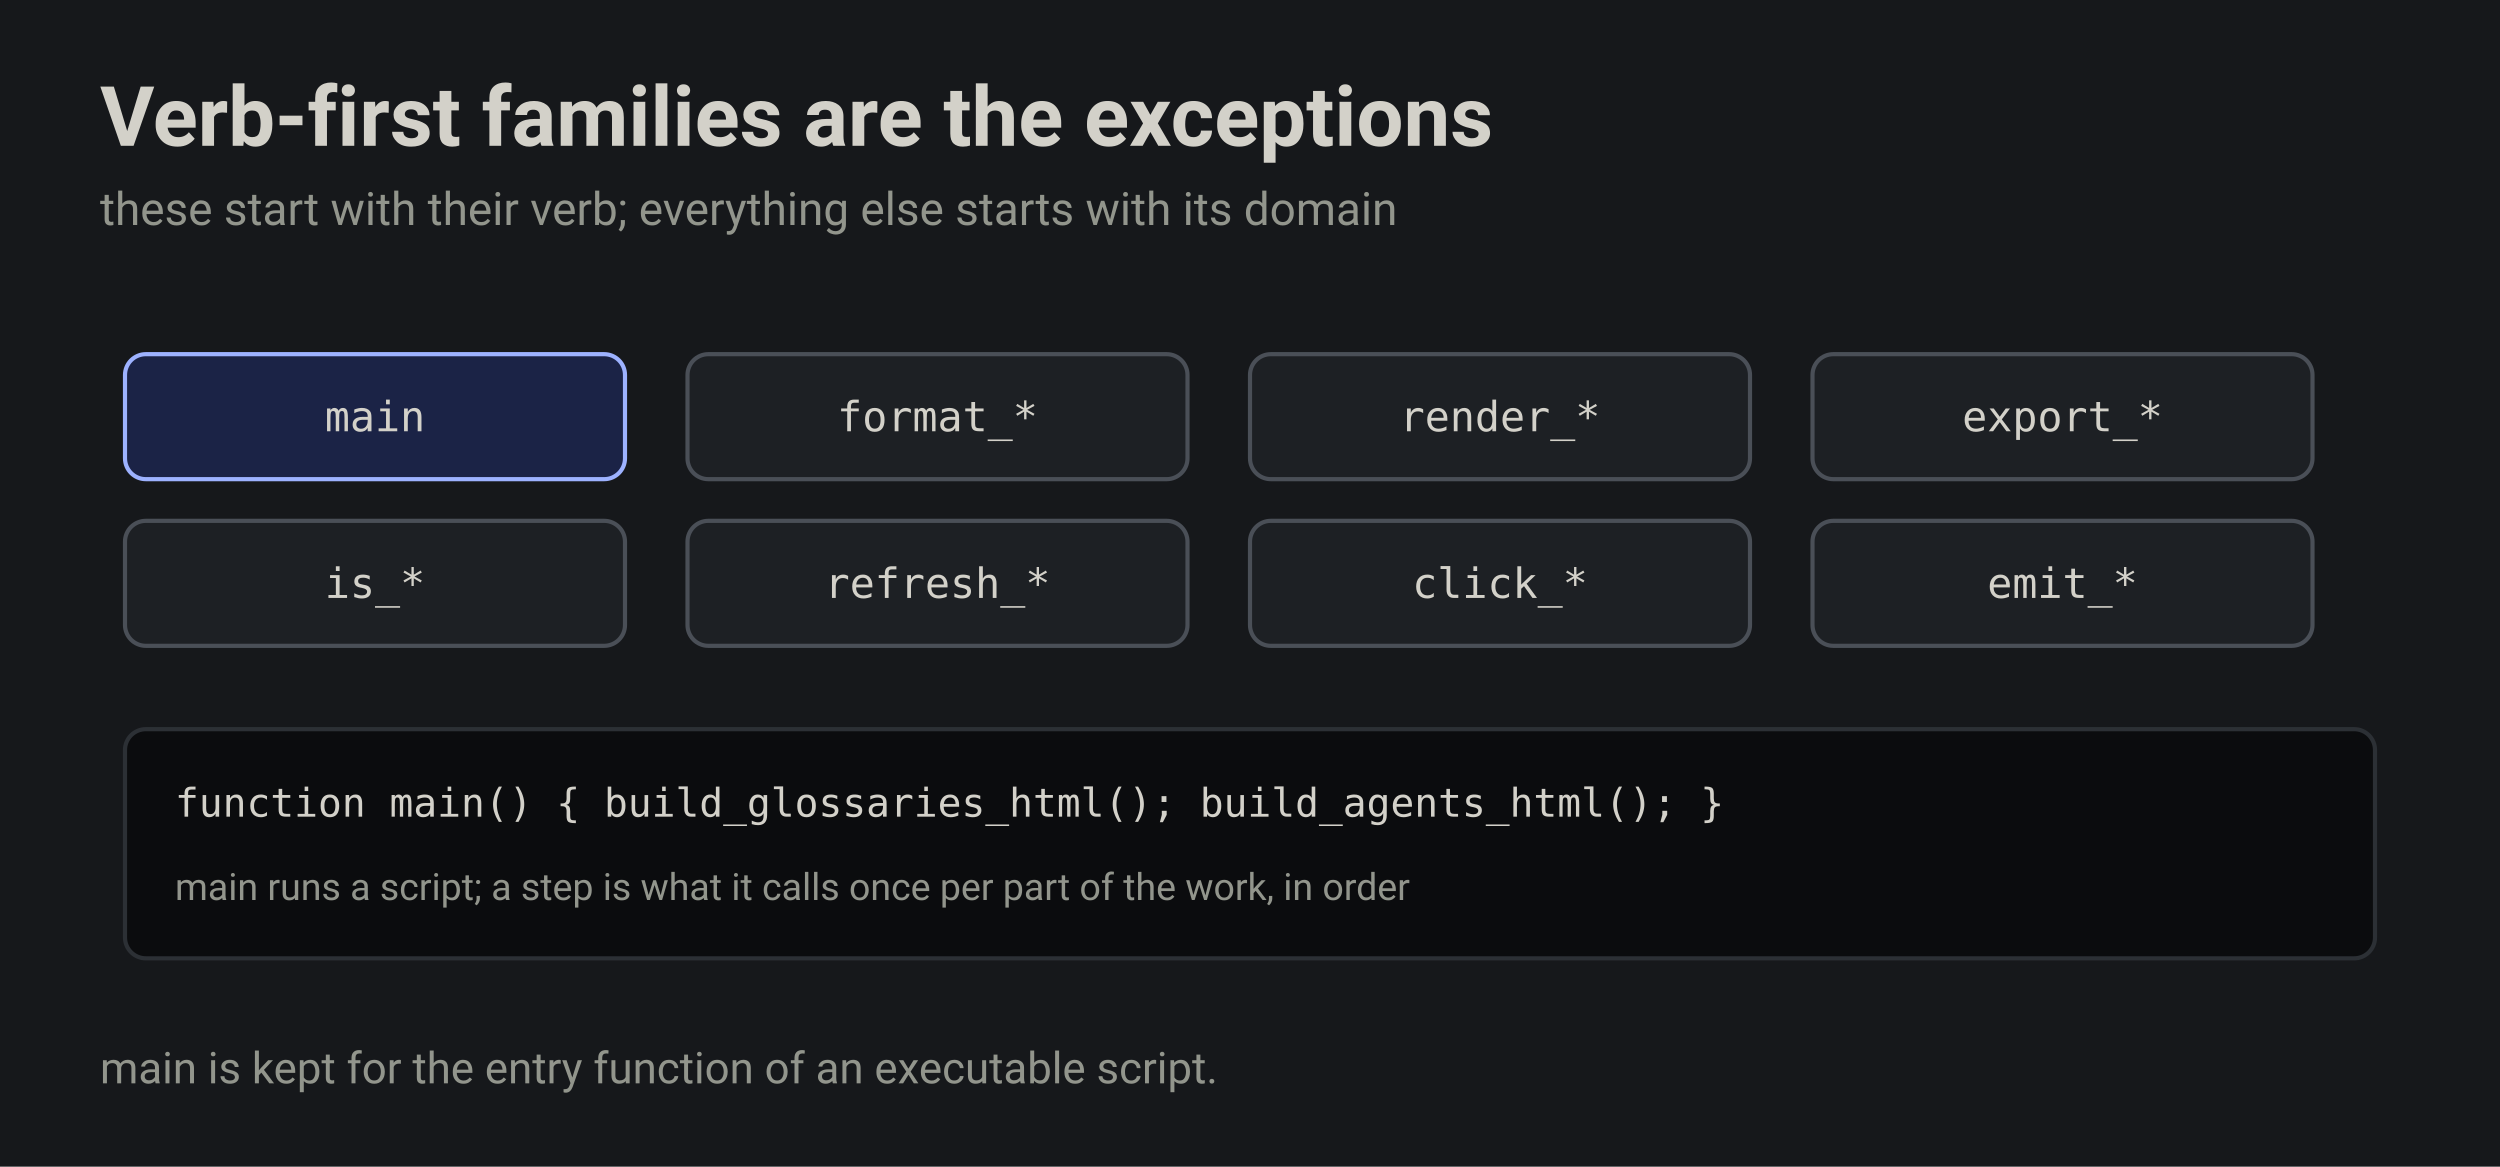
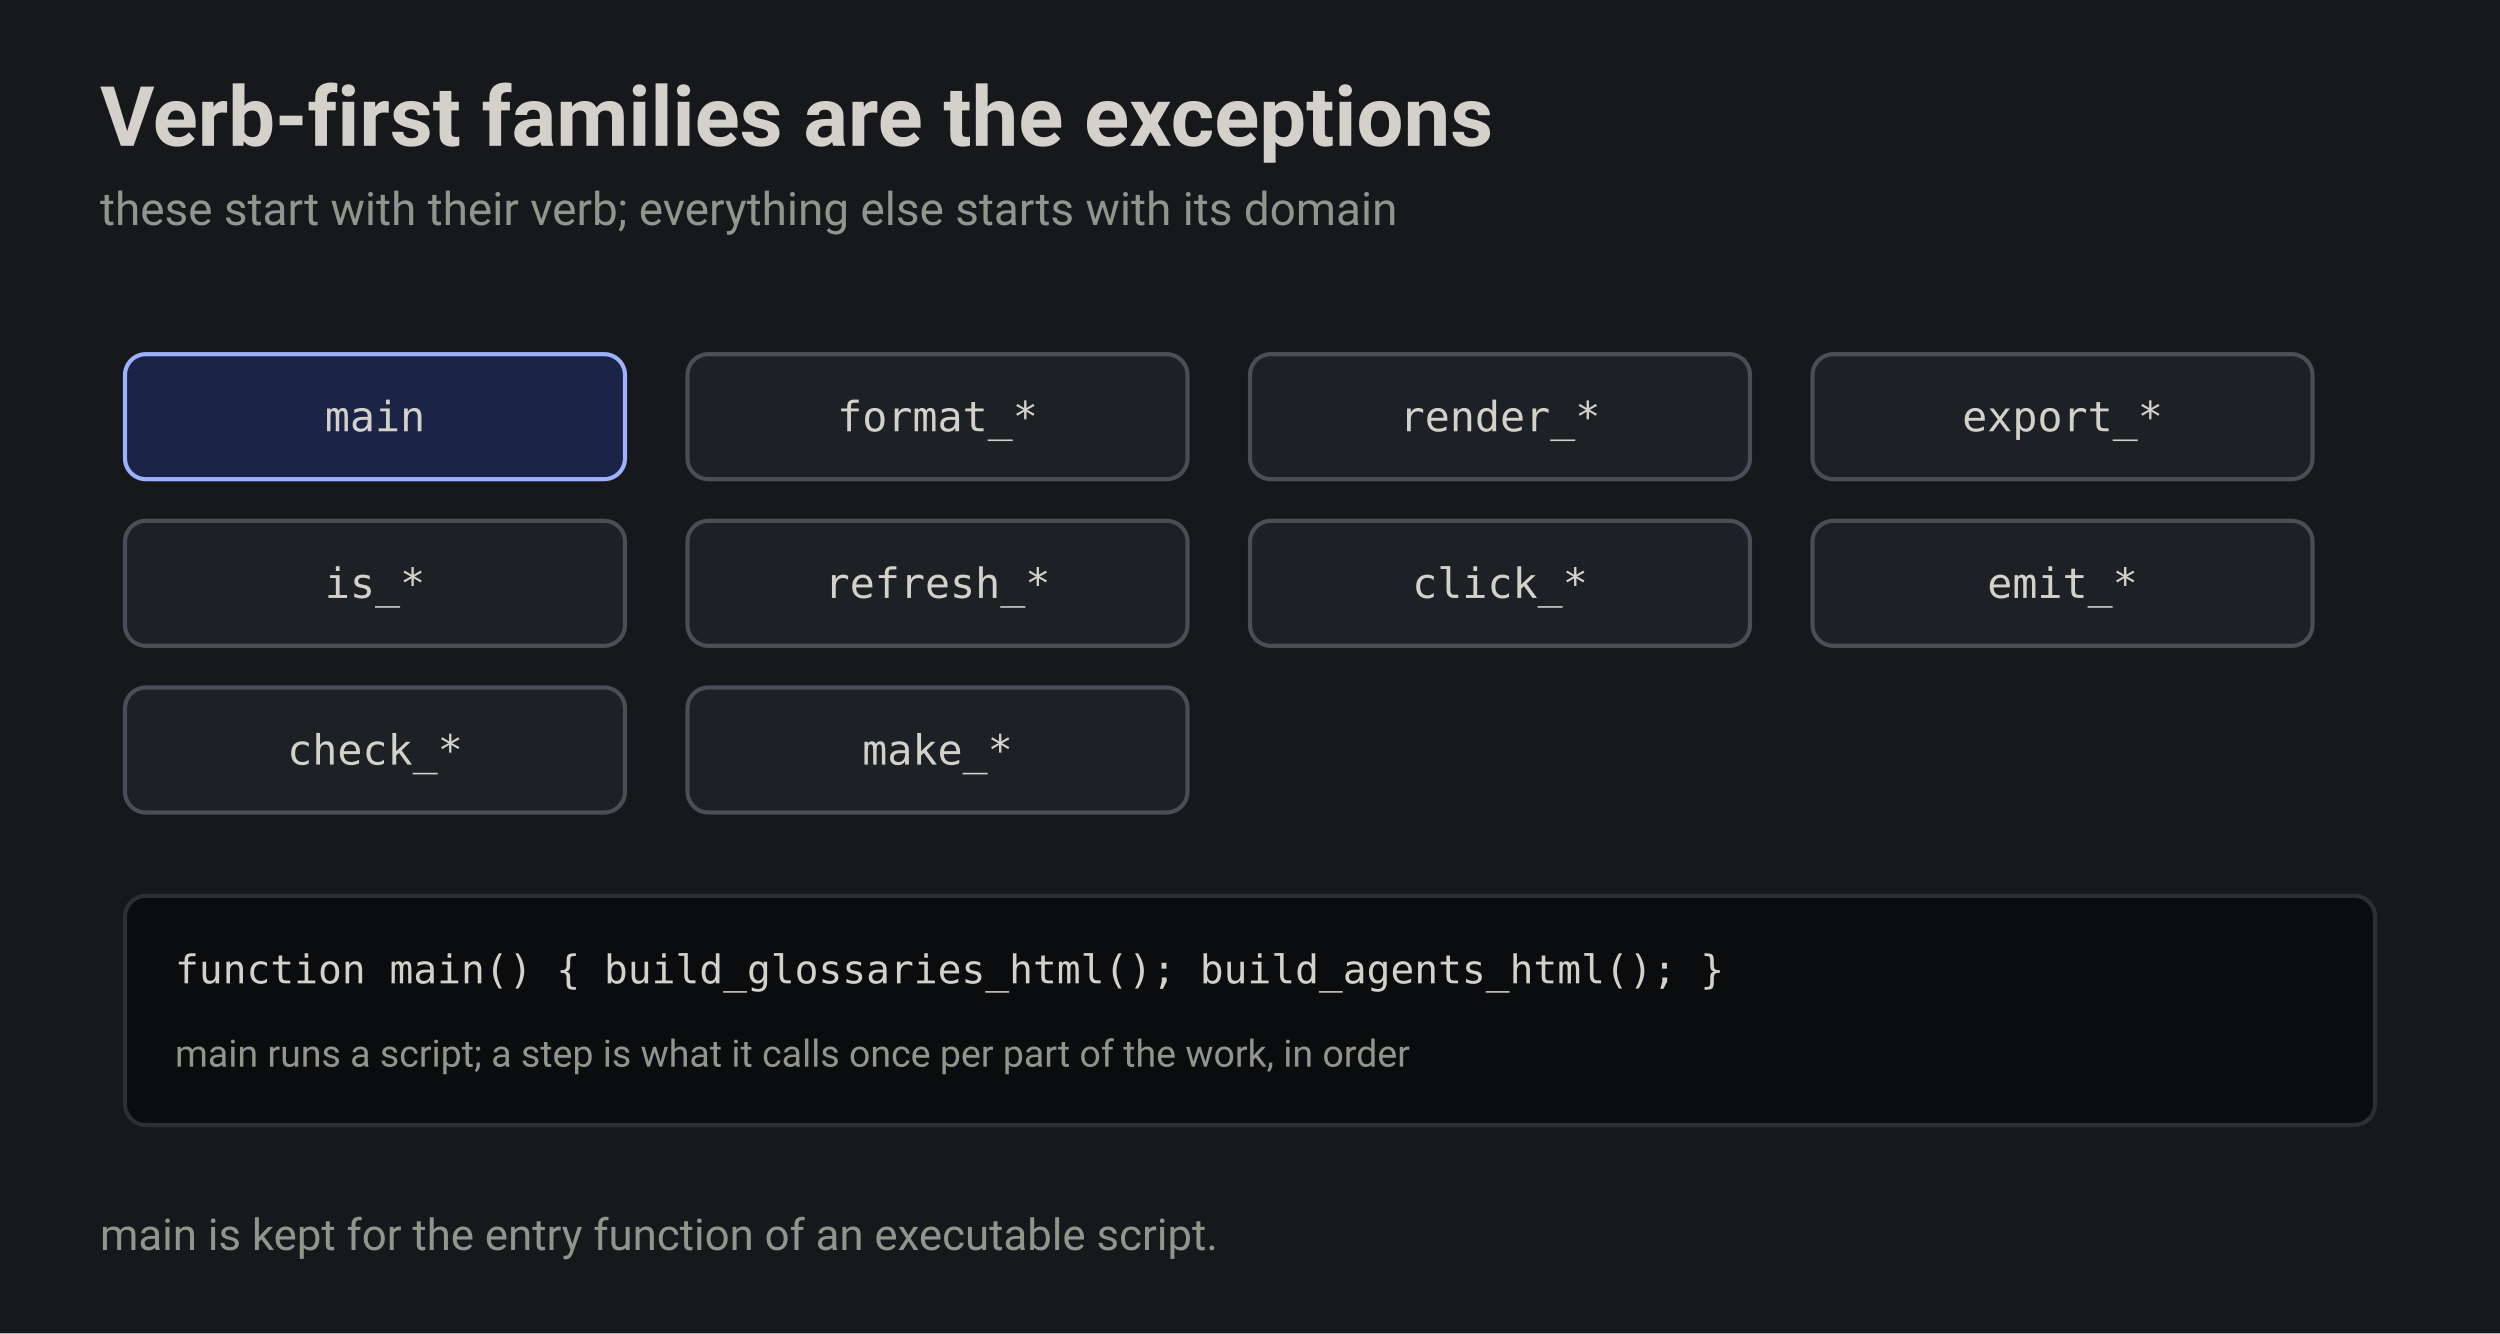
- <svg xmlns="http://www.w3.org/2000/svg" width="1200" height="560" viewBox="0 0 1200 560" font-family="system-ui, -apple-system, 'Segoe UI', Roboto, sans-serif">
-   <rect width="1200" height="560" fill="#16181b" />
+ <svg xmlns="http://www.w3.org/2000/svg" width="1200" height="640" viewBox="0 0 1200 640" font-family="system-ui, -apple-system, 'Segoe UI', Roboto, sans-serif">
+   <rect width="1200" height="640" fill="#16181b" />
  <defs>
    <marker id="arrow" viewBox="0 0 12 12" refX="8" refY="6" markerUnits="userSpaceOnUse" markerWidth="16" markerHeight="16" orient="auto-start-reverse">
      <path d="M2 2.5 L11 6 L2 9.5 L4 6 z" fill="#9db2ff" stroke-linejoin="round" />
    </marker>
  </defs>
  <text x="48" y="70" fill="#d3d1c9" font-size="40" font-weight="700">Verb-first families are the exceptions</text>
  <text x="48" y="108" fill="#92958c" font-size="22">these start with their verb; everything else starts with its domain</text>
  <rect x="60" y="170" width="240" height="60" rx="10" fill="#1b2346" stroke="#9db2ff" stroke-width="2" />
  <text x="180.0" y="207.0" fill="#d3d1c9" font-size="20" font-family="ui-monospace, 'JetBrains Mono', Menlo, monospace" text-anchor="middle">main</text>
  <rect x="330" y="170" width="240" height="60" rx="10" fill="#1d2024" stroke="#4a4f57" stroke-width="2" />
  <text x="450.0" y="207.0" fill="#d3d1c9" font-size="20" font-family="ui-monospace, 'JetBrains Mono', Menlo, monospace" text-anchor="middle">format_*</text>
  <rect x="600" y="170" width="240" height="60" rx="10" fill="#1d2024" stroke="#4a4f57" stroke-width="2" />
  <text x="720.0" y="207.0" fill="#d3d1c9" font-size="20" font-family="ui-monospace, 'JetBrains Mono', Menlo, monospace" text-anchor="middle">render_*</text>
  <rect x="870" y="170" width="240" height="60" rx="10" fill="#1d2024" stroke="#4a4f57" stroke-width="2" />
  <text x="990.0" y="207.0" fill="#d3d1c9" font-size="20" font-family="ui-monospace, 'JetBrains Mono', Menlo, monospace" text-anchor="middle">export_*</text>
  <rect x="60" y="250" width="240" height="60" rx="10" fill="#1d2024" stroke="#4a4f57" stroke-width="2" />
  <text x="180.0" y="287.0" fill="#d3d1c9" font-size="20" font-family="ui-monospace, 'JetBrains Mono', Menlo, monospace" text-anchor="middle">is_*</text>
  <rect x="330" y="250" width="240" height="60" rx="10" fill="#1d2024" stroke="#4a4f57" stroke-width="2" />
  <text x="450.0" y="287.0" fill="#d3d1c9" font-size="20" font-family="ui-monospace, 'JetBrains Mono', Menlo, monospace" text-anchor="middle">refresh_*</text>
  <rect x="600" y="250" width="240" height="60" rx="10" fill="#1d2024" stroke="#4a4f57" stroke-width="2" />
  <text x="720.0" y="287.0" fill="#d3d1c9" font-size="20" font-family="ui-monospace, 'JetBrains Mono', Menlo, monospace" text-anchor="middle">click_*</text>
  <rect x="870" y="250" width="240" height="60" rx="10" fill="#1d2024" stroke="#4a4f57" stroke-width="2" />
  <text x="990.0" y="287.0" fill="#d3d1c9" font-size="20" font-family="ui-monospace, 'JetBrains Mono', Menlo, monospace" text-anchor="middle">emit_*</text>
-   <rect x="60" y="350" width="1080" height="110" rx="10" fill="#0b0c0e" stroke="#2c3035" stroke-width="2" />
-   <text x="84" y="392" fill="#d3d1c9" font-size="19" font-family="ui-monospace, 'JetBrains Mono', Menlo, monospace">function main()  { build_glossaries_html(); build_agents_html(); }</text>
-   <text x="84" y="432" fill="#92958c" font-size="18">main runs a script; a step is what it calls once per part of the work, in order</text>
-   <text x="48" y="520" fill="#92958c" font-size="21">main is kept for the entry function of an executable script.</text>
+   <rect x="60" y="330" width="240" height="60" rx="10" fill="#1d2024" stroke="#4a4f57" stroke-width="2" />
+   <text x="180.0" y="367.0" fill="#d3d1c9" font-size="20" font-family="ui-monospace, 'JetBrains Mono', Menlo, monospace" text-anchor="middle">check_*</text>
+   <rect x="330" y="330" width="240" height="60" rx="10" fill="#1d2024" stroke="#4a4f57" stroke-width="2" />
+   <text x="450.0" y="367.0" fill="#d3d1c9" font-size="20" font-family="ui-monospace, 'JetBrains Mono', Menlo, monospace" text-anchor="middle">make_*</text>
+   <rect x="60" y="430" width="1080" height="110" rx="10" fill="#0b0c0e" stroke="#2c3035" stroke-width="2" />
+   <text x="84" y="472" fill="#d3d1c9" font-size="19" font-family="ui-monospace, 'JetBrains Mono', Menlo, monospace">function main()  { build_glossaries_html(); build_agents_html(); }</text>
+   <text x="84" y="512" fill="#92958c" font-size="18">main runs a script; a step is what it calls once per part of the work, in order</text>
+   <text x="48" y="600" fill="#92958c" font-size="21">main is kept for the entry function of an executable script.</text>
</svg>
